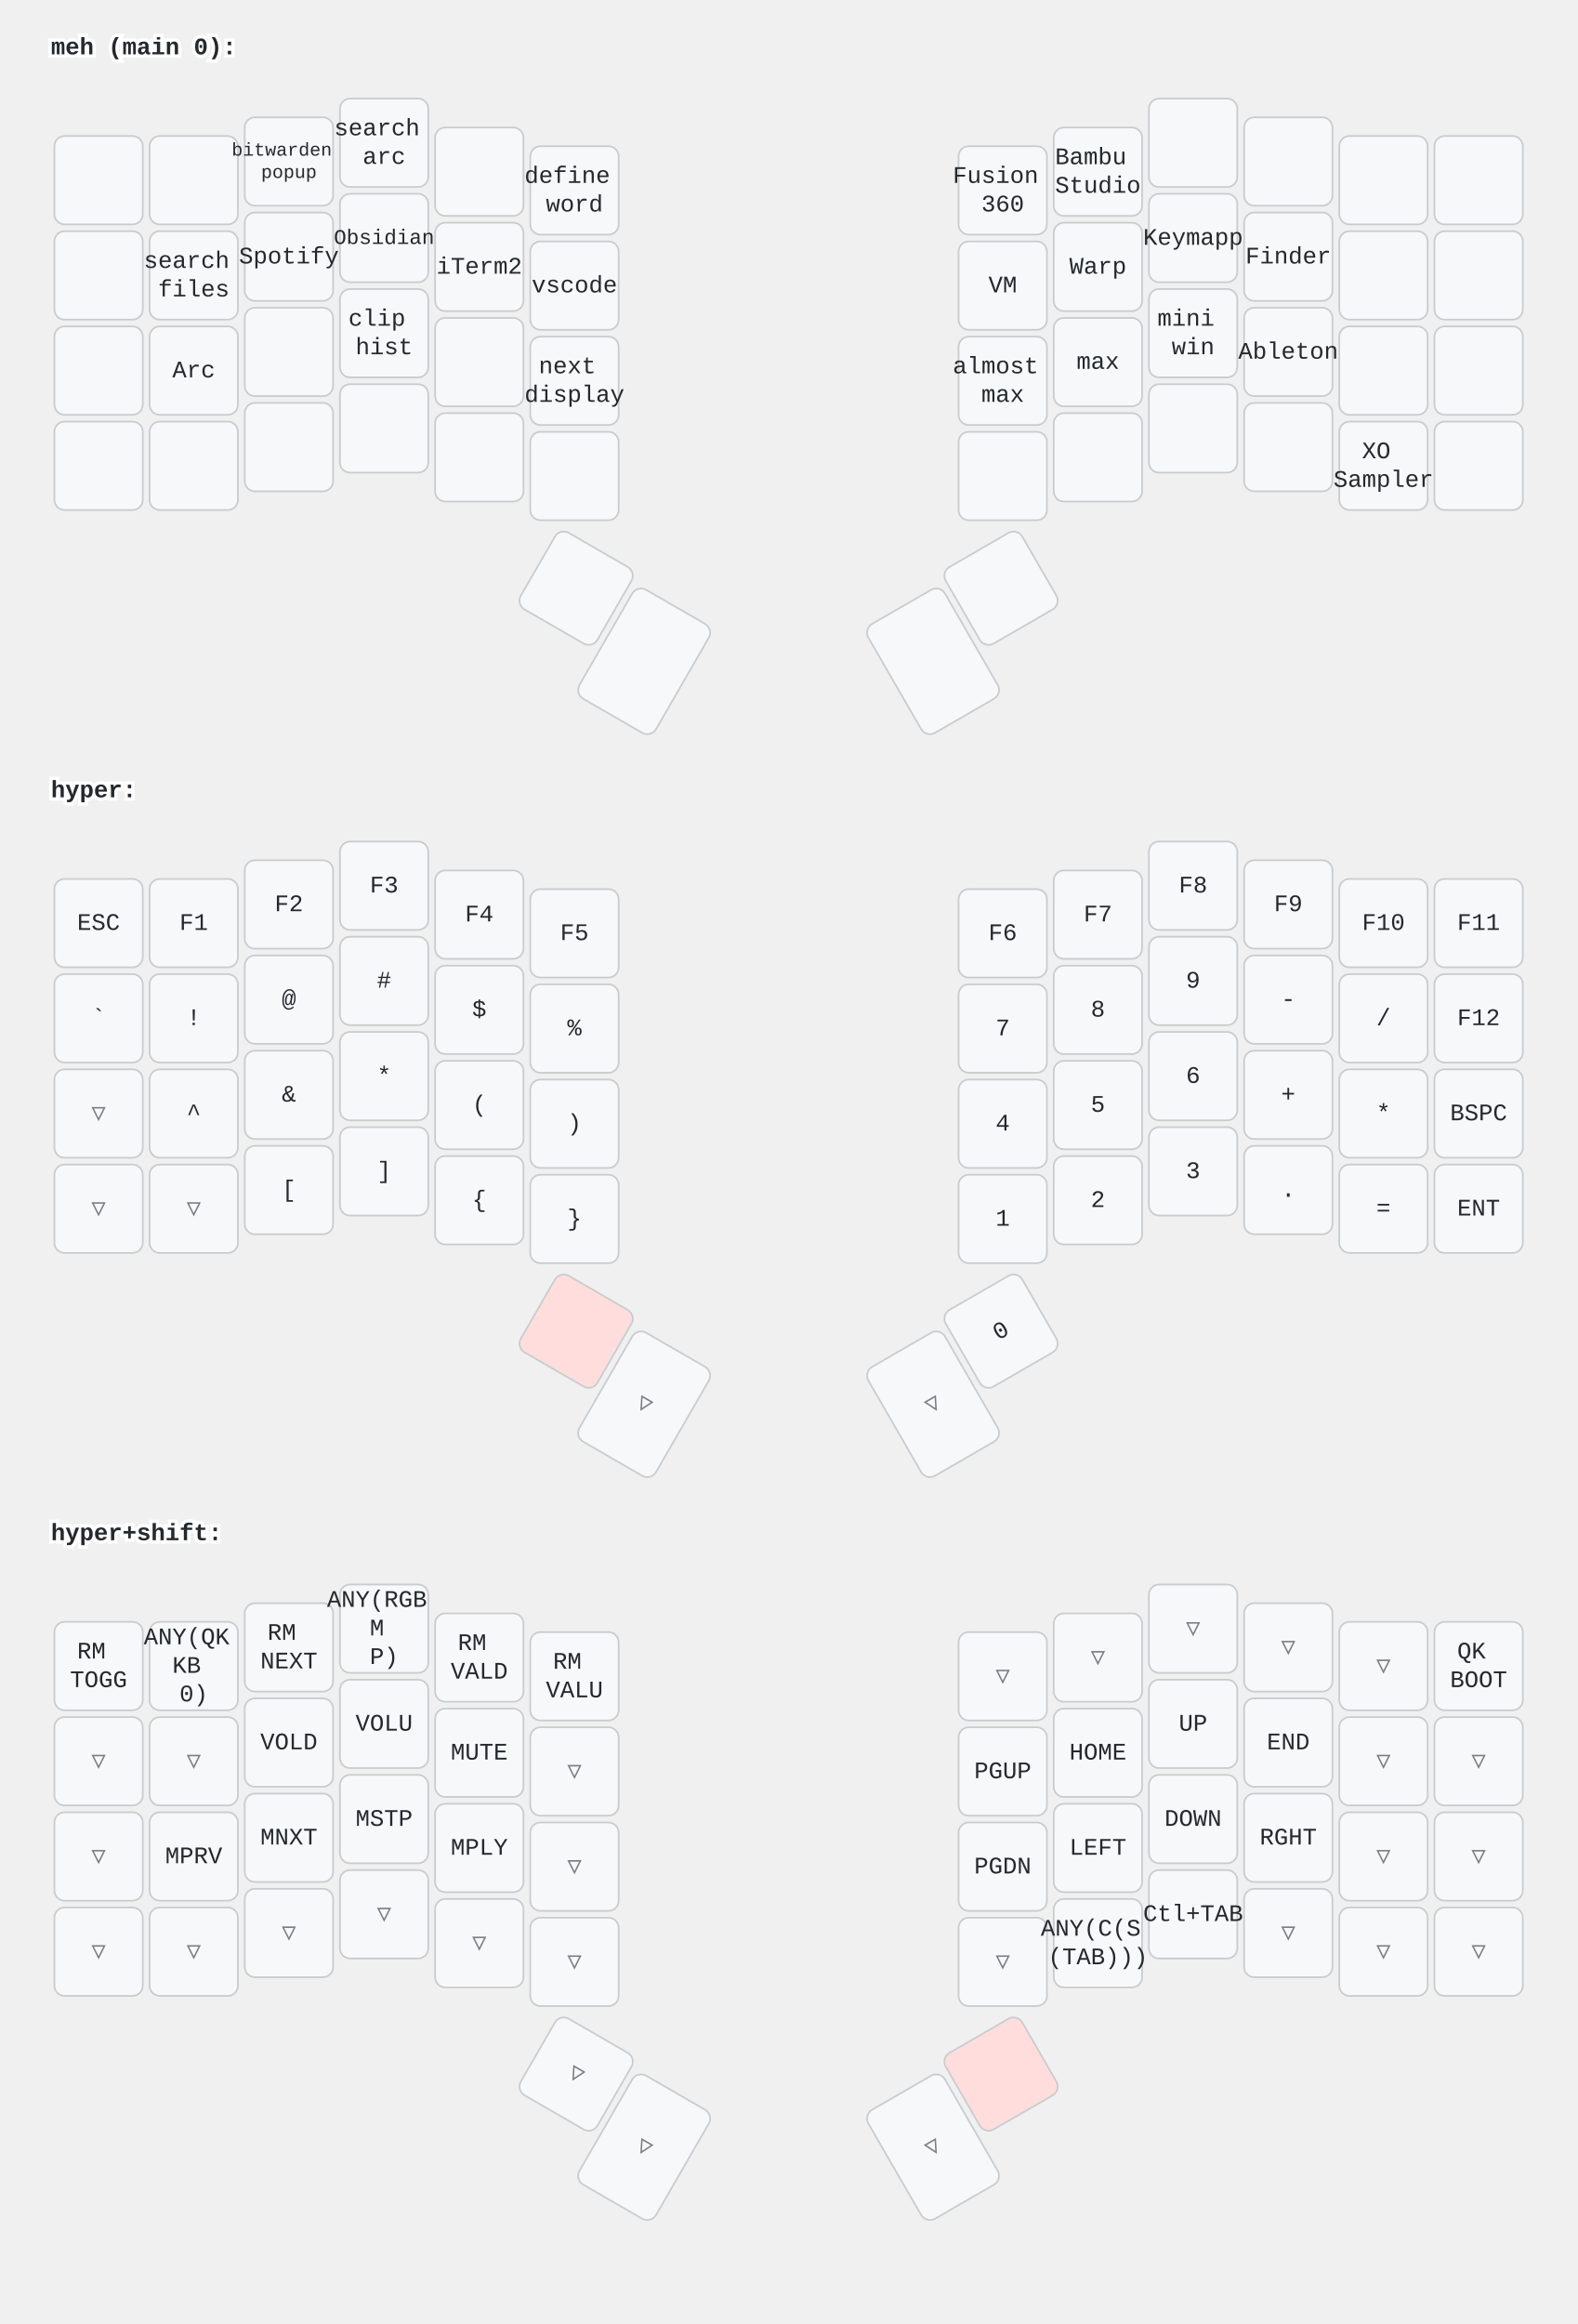
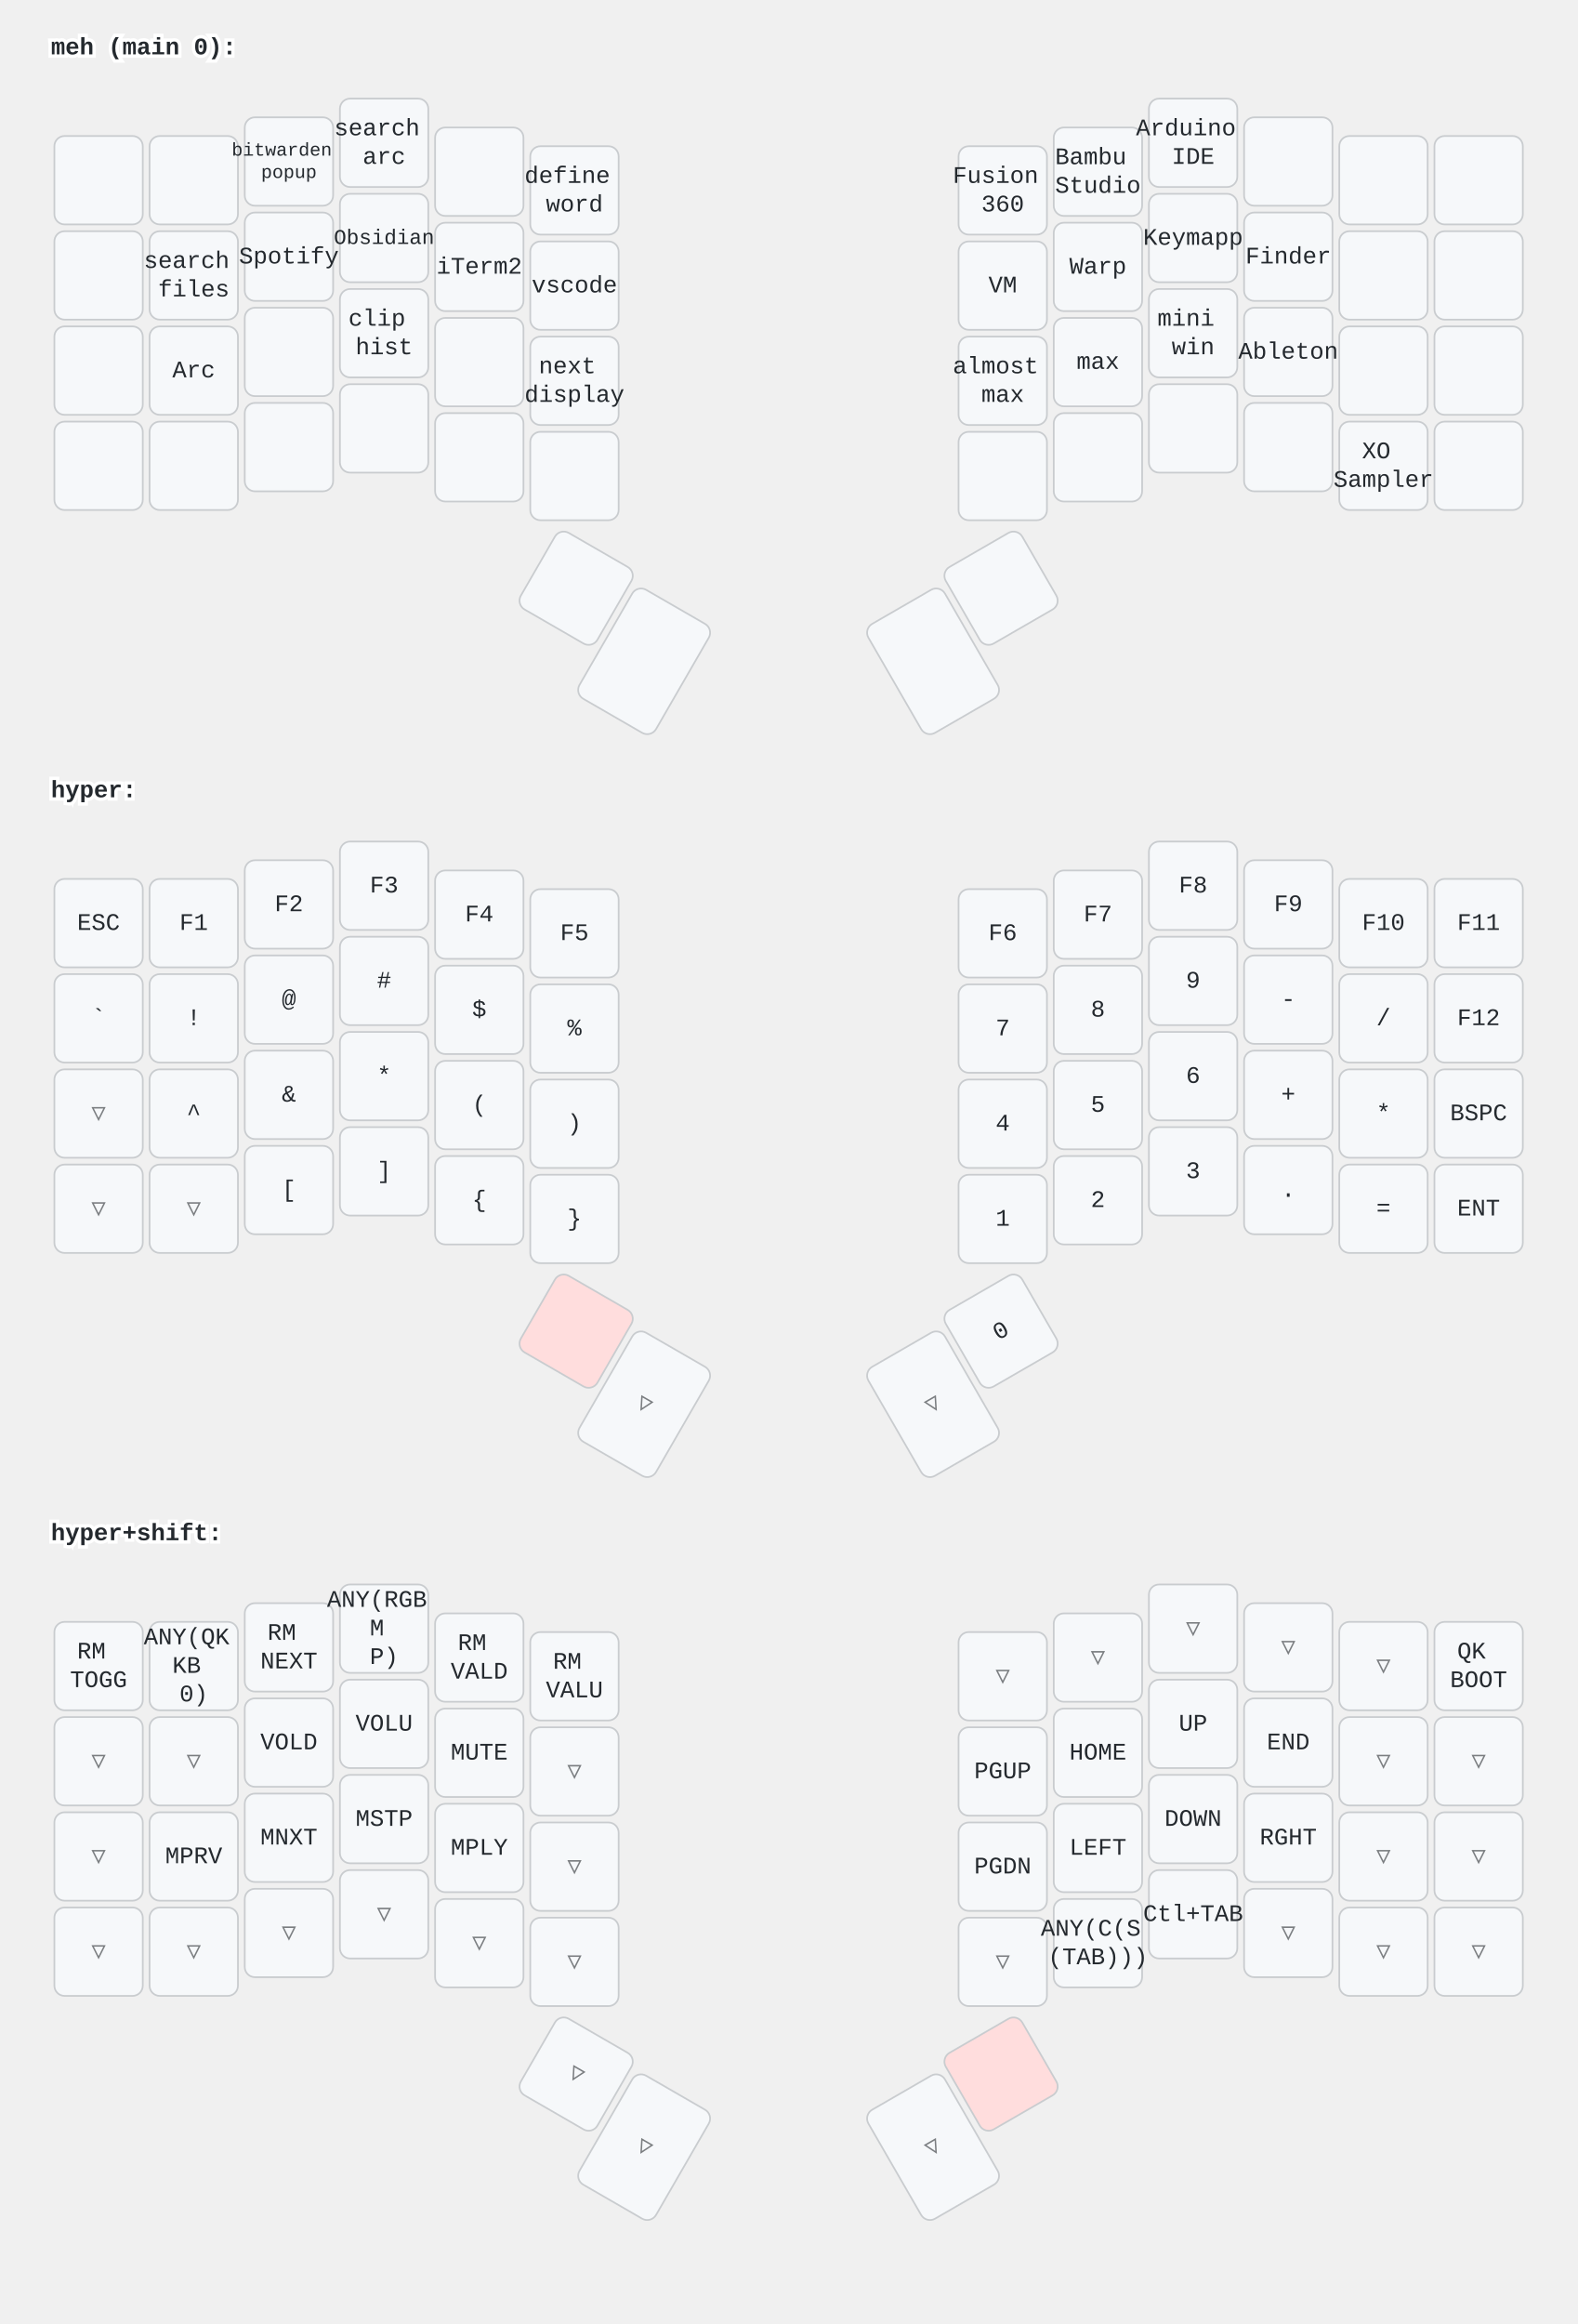
<svg xmlns="http://www.w3.org/2000/svg" width="928" height="1367" viewBox="0 0 928 1367" class="keymap">
  <style>/* inherit to force styles through use tags */
svg path {
    fill: inherit;
}

/* font and background color specifications */
svg.keymap {
    font-family: SFMono-Regular,Consolas,Liberation Mono,Menlo,monospace;
    font-size: 14px;
    font-kerning: normal;
    text-rendering: optimizeLegibility;
    fill: #24292e;
}

/* default key styling */
rect.key {
    fill: #f6f8fa;
}

rect.key, rect.combo {
    stroke: #c9cccf;
    stroke-width: 1;
}

/* default key side styling, only used is draw_key_sides is set */
rect.side {
    filter: brightness(90%);
}

/* color accent for combo boxes */
rect.combo, rect.combo-separate {
    fill: #cdf;
}

/* color accent for held keys */
rect.held, rect.combo.held {
    fill: #fdd;
}

/* color accent for ghost (optional) keys */
rect.ghost, rect.combo.ghost {
    stroke-dasharray: 4, 4;
    stroke-width: 2;
}

text {
    text-anchor: middle;
    dominant-baseline: middle;
}

/* styling for layer labels */
text.label {
    font-weight: bold;
    text-anchor: start;
    stroke: white;
    stroke-width: 4;
    paint-order: stroke;
}

/* styling for optional footer */
text.footer {
    text-anchor: end;
    dominant-baseline: auto;
    stroke: white;
    stroke-width: 4;
    paint-order: stroke;
}

/* styling for combo tap, and key non-tap label text */
text.combo, text.hold, text.shifted, text.left, text.right {
    font-size: 11px;
}

text.hold {
    text-anchor: middle;
    dominant-baseline: auto;
}

text.shifted {
    text-anchor: middle;
    dominant-baseline: hanging;
}

text.left {
    text-anchor: start;
}

text.right {
    text-anchor: end;
}

text.layer-activator {
    text-decoration: underline;
}

/* styling for hold/shifted label text in combo box */
text.combo.hold, text.combo.shifted, text.combo.left, text.combo.right {
    font-size: 8px;
}

/* lighter symbol for transparent keys */
text.trans {
    fill: #7b7e81;
}

/* styling for combo dendrons */
path.combo {
    stroke-width: 1;
    stroke: gray;
    fill: none;
}

/* Start Tabler Icons Cleanup */
/* cannot use height/width with glyphs */
.icon-tabler &gt; path {
    fill: inherit;
    stroke: inherit;
    stroke-width: 2;
}
/* hide tabler's default box */
.icon-tabler &gt; path[stroke="none"][fill="none"] {
    visibility: hidden;
}
/* End Tabler Icons Cleanup */
</style>
  <g transform="translate(30, 0)" class="layer-meh (main 0)">
    <text x="0" y="28" class="label" id="meh-main-0">meh (main 0):</text>
    <g transform="translate(0, 56)">
      <g transform="translate(28, 50)" class="key keypos-0">
        <rect rx="6" ry="6" x="-26" y="-26" width="52" height="52" class="key" />
      </g>
      <g transform="translate(84, 50)" class="key keypos-1">
        <rect rx="6" ry="6" x="-26" y="-26" width="52" height="52" class="key" />
      </g>
      <g transform="translate(140, 39)" class="key keypos-2">
        <rect rx="6" ry="6" x="-26" y="-26" width="52" height="52" class="key" />
        <text x="0" y="0" class="key tap">
          <tspan x="0" dy="-0.6em" style="font-size: 78%">bitwarden</tspan>
          <tspan x="0" dy="1.2em" style="font-size: 78%">popup</tspan>
        </text>
      </g>
      <g transform="translate(196, 28)" class="key keypos-3">
        <rect rx="6" ry="6" x="-26" y="-26" width="52" height="52" class="key" />
        <text x="0" y="0" class="key tap">
          <tspan x="0" dy="-0.6em">search</tspan>
          <tspan x="0" dy="1.2em">arc</tspan>
        </text>
      </g>
      <g transform="translate(252, 45)" class="key keypos-4">
        <rect rx="6" ry="6" x="-26" y="-26" width="52" height="52" class="key" />
      </g>
      <g transform="translate(308, 56)" class="key keypos-5">
        <rect rx="6" ry="6" x="-26" y="-26" width="52" height="52" class="key" />
        <text x="0" y="0" class="key tap">
          <tspan x="0" dy="-0.6em">define</tspan>
          <tspan x="0" dy="1.2em">word</tspan>
        </text>
      </g>
      <g transform="translate(560, 56)" class="key keypos-6">
        <rect rx="6" ry="6" x="-26" y="-26" width="52" height="52" class="key" />
        <text x="0" y="0" class="key tap">
          <tspan x="0" dy="-0.6em">Fusion</tspan>
          <tspan x="0" dy="1.2em">360</tspan>
        </text>
      </g>
      <g transform="translate(616, 45)" class="key keypos-7">
        <rect rx="6" ry="6" x="-26" y="-26" width="52" height="52" class="key" />
        <text x="0" y="0" class="key tap">
          <tspan x="0" dy="-0.6em">Bambu</tspan>
          <tspan x="0" dy="1.2em">Studio</tspan>
        </text>
      </g>
      <g transform="translate(672, 28)" class="key keypos-8">
        <rect rx="6" ry="6" x="-26" y="-26" width="52" height="52" class="key" />
+         <text x="0" y="0" class="key tap">
+           <tspan x="0" dy="-0.6em">Arduino</tspan>
+           <tspan x="0" dy="1.2em">IDE</tspan>
+         </text>
      </g>
      <g transform="translate(728, 39)" class="key keypos-9">
        <rect rx="6" ry="6" x="-26" y="-26" width="52" height="52" class="key" />
      </g>
      <g transform="translate(784, 50)" class="key keypos-10">
        <rect rx="6" ry="6" x="-26" y="-26" width="52" height="52" class="key" />
      </g>
      <g transform="translate(840, 50)" class="key keypos-11">
        <rect rx="6" ry="6" x="-26" y="-26" width="52" height="52" class="key" />
      </g>
      <g transform="translate(28, 106)" class="key keypos-12">
        <rect rx="6" ry="6" x="-26" y="-26" width="52" height="52" class="key" />
      </g>
      <g transform="translate(84, 106)" class="key keypos-13">
        <rect rx="6" ry="6" x="-26" y="-26" width="52" height="52" class="key" />
        <text x="0" y="0" class="key tap">
          <tspan x="0" dy="-0.6em">search</tspan>
          <tspan x="0" dy="1.2em">files</tspan>
        </text>
      </g>
      <g transform="translate(140, 95)" class="key keypos-14">
        <rect rx="6" ry="6" x="-26" y="-26" width="52" height="52" class="key" />
        <text x="0" y="0" class="key tap">Spotify</text>
      </g>
      <g transform="translate(196, 84)" class="key keypos-15">
        <rect rx="6" ry="6" x="-26" y="-26" width="52" height="52" class="key" />
        <text x="0" y="0" class="key tap">
          <tspan style="font-size: 88%">Obsidian</tspan>
        </text>
      </g>
      <g transform="translate(252, 101)" class="key keypos-16">
        <rect rx="6" ry="6" x="-26" y="-26" width="52" height="52" class="key" />
        <text x="0" y="0" class="key tap">iTerm2</text>
      </g>
      <g transform="translate(308, 112)" class="key keypos-17">
        <rect rx="6" ry="6" x="-26" y="-26" width="52" height="52" class="key" />
        <text x="0" y="0" class="key tap">vscode</text>
      </g>
      <g transform="translate(560, 112)" class="key keypos-18">
        <rect rx="6" ry="6" x="-26" y="-26" width="52" height="52" class="key" />
        <text x="0" y="0" class="key tap">VM</text>
      </g>
      <g transform="translate(616, 101)" class="key keypos-19">
        <rect rx="6" ry="6" x="-26" y="-26" width="52" height="52" class="key" />
        <text x="0" y="0" class="key tap">Warp</text>
      </g>
      <g transform="translate(672, 84)" class="key keypos-20">
        <rect rx="6" ry="6" x="-26" y="-26" width="52" height="52" class="key" />
        <text x="0" y="0" class="key tap">Keymapp</text>
      </g>
      <g transform="translate(728, 95)" class="key keypos-21">
        <rect rx="6" ry="6" x="-26" y="-26" width="52" height="52" class="key" />
        <text x="0" y="0" class="key tap">Finder</text>
      </g>
      <g transform="translate(784, 106)" class="key keypos-22">
        <rect rx="6" ry="6" x="-26" y="-26" width="52" height="52" class="key" />
      </g>
      <g transform="translate(840, 106)" class="key keypos-23">
        <rect rx="6" ry="6" x="-26" y="-26" width="52" height="52" class="key" />
      </g>
      <g transform="translate(28, 162)" class="key keypos-24">
        <rect rx="6" ry="6" x="-26" y="-26" width="52" height="52" class="key" />
      </g>
      <g transform="translate(84, 162)" class="key keypos-25">
        <rect rx="6" ry="6" x="-26" y="-26" width="52" height="52" class="key" />
        <text x="0" y="0" class="key tap">Arc</text>
      </g>
      <g transform="translate(140, 151)" class="key keypos-26">
        <rect rx="6" ry="6" x="-26" y="-26" width="52" height="52" class="key" />
      </g>
      <g transform="translate(196, 140)" class="key keypos-27">
        <rect rx="6" ry="6" x="-26" y="-26" width="52" height="52" class="key" />
        <text x="0" y="0" class="key tap">
          <tspan x="0" dy="-0.6em">clip</tspan>
          <tspan x="0" dy="1.2em">hist</tspan>
        </text>
      </g>
      <g transform="translate(252, 157)" class="key keypos-28">
        <rect rx="6" ry="6" x="-26" y="-26" width="52" height="52" class="key" />
      </g>
      <g transform="translate(308, 168)" class="key keypos-29">
        <rect rx="6" ry="6" x="-26" y="-26" width="52" height="52" class="key" />
        <text x="0" y="0" class="key tap">
          <tspan x="0" dy="-0.6em">next</tspan>
          <tspan x="0" dy="1.2em">display</tspan>
        </text>
      </g>
      <g transform="translate(560, 168)" class="key keypos-30">
        <rect rx="6" ry="6" x="-26" y="-26" width="52" height="52" class="key" />
        <text x="0" y="0" class="key tap">
          <tspan x="0" dy="-0.6em">almost</tspan>
          <tspan x="0" dy="1.2em">max</tspan>
        </text>
      </g>
      <g transform="translate(616, 157)" class="key keypos-31">
        <rect rx="6" ry="6" x="-26" y="-26" width="52" height="52" class="key" />
        <text x="0" y="0" class="key tap">max</text>
      </g>
      <g transform="translate(672, 140)" class="key keypos-32">
        <rect rx="6" ry="6" x="-26" y="-26" width="52" height="52" class="key" />
        <text x="0" y="0" class="key tap">
          <tspan x="0" dy="-0.6em">mini</tspan>
          <tspan x="0" dy="1.2em">win</tspan>
        </text>
      </g>
      <g transform="translate(728, 151)" class="key keypos-33">
        <rect rx="6" ry="6" x="-26" y="-26" width="52" height="52" class="key" />
        <text x="0" y="0" class="key tap">Ableton</text>
      </g>
      <g transform="translate(784, 162)" class="key keypos-34">
        <rect rx="6" ry="6" x="-26" y="-26" width="52" height="52" class="key" />
      </g>
      <g transform="translate(840, 162)" class="key keypos-35">
        <rect rx="6" ry="6" x="-26" y="-26" width="52" height="52" class="key" />
      </g>
      <g transform="translate(28, 218)" class="key keypos-36">
        <rect rx="6" ry="6" x="-26" y="-26" width="52" height="52" class="key" />
      </g>
      <g transform="translate(84, 218)" class="key keypos-37">
        <rect rx="6" ry="6" x="-26" y="-26" width="52" height="52" class="key" />
      </g>
      <g transform="translate(140, 207)" class="key keypos-38">
        <rect rx="6" ry="6" x="-26" y="-26" width="52" height="52" class="key" />
      </g>
      <g transform="translate(196, 196)" class="key keypos-39">
        <rect rx="6" ry="6" x="-26" y="-26" width="52" height="52" class="key" />
      </g>
      <g transform="translate(252, 213)" class="key keypos-40">
        <rect rx="6" ry="6" x="-26" y="-26" width="52" height="52" class="key" />
      </g>
      <g transform="translate(308, 224)" class="key keypos-41">
        <rect rx="6" ry="6" x="-26" y="-26" width="52" height="52" class="key" />
      </g>
      <g transform="translate(560, 224)" class="key keypos-42">
        <rect rx="6" ry="6" x="-26" y="-26" width="52" height="52" class="key" />
      </g>
      <g transform="translate(616, 213)" class="key keypos-43">
        <rect rx="6" ry="6" x="-26" y="-26" width="52" height="52" class="key" />
      </g>
      <g transform="translate(672, 196)" class="key keypos-44">
        <rect rx="6" ry="6" x="-26" y="-26" width="52" height="52" class="key" />
      </g>
      <g transform="translate(728, 207)" class="key keypos-45">
        <rect rx="6" ry="6" x="-26" y="-26" width="52" height="52" class="key" />
      </g>
      <g transform="translate(784, 218)" class="key keypos-46">
        <rect rx="6" ry="6" x="-26" y="-26" width="52" height="52" class="key" />
        <text x="0" y="0" class="key tap">
          <tspan x="0" dy="-0.6em">XO</tspan>
          <tspan x="0" dy="1.2em">Sampler</tspan>
        </text>
      </g>
      <g transform="translate(840, 218)" class="key keypos-47">
        <rect rx="6" ry="6" x="-26" y="-26" width="52" height="52" class="key" />
      </g>
      <g transform="translate(309, 290) rotate(30.0)" class="key keypos-48">
        <rect rx="6" ry="6" x="-26" y="-26" width="52" height="52" class="key" />
      </g>
      <g transform="translate(349, 333) rotate(30.0)" class="key keypos-49">
        <rect rx="6" ry="6" x="-26" y="-37" width="52" height="74" class="key" />
      </g>
      <g transform="translate(519, 333) rotate(-30.0)" class="key keypos-50">
        <rect rx="6" ry="6" x="-26" y="-37" width="52" height="74" class="key" />
      </g>
      <g transform="translate(559, 290) rotate(-30.0)" class="key keypos-51">
        <rect rx="6" ry="6" x="-26" y="-26" width="52" height="52" class="key" />
      </g>
    </g>
  </g>
  <g transform="translate(30, 437)" class="layer-hyper">
    <text x="0" y="28" class="label" id="hyper">hyper:</text>
    <g transform="translate(0, 56)">
      <g transform="translate(28, 50)" class="key keypos-0">
        <rect rx="6" ry="6" x="-26" y="-26" width="52" height="52" class="key" />
        <text x="0" y="0" class="key tap">ESC</text>
      </g>
      <g transform="translate(84, 50)" class="key keypos-1">
        <rect rx="6" ry="6" x="-26" y="-26" width="52" height="52" class="key" />
        <text x="0" y="0" class="key tap">F1</text>
      </g>
      <g transform="translate(140, 39)" class="key keypos-2">
        <rect rx="6" ry="6" x="-26" y="-26" width="52" height="52" class="key" />
        <text x="0" y="0" class="key tap">F2</text>
      </g>
      <g transform="translate(196, 28)" class="key keypos-3">
        <rect rx="6" ry="6" x="-26" y="-26" width="52" height="52" class="key" />
        <text x="0" y="0" class="key tap">F3</text>
      </g>
      <g transform="translate(252, 45)" class="key keypos-4">
        <rect rx="6" ry="6" x="-26" y="-26" width="52" height="52" class="key" />
        <text x="0" y="0" class="key tap">F4</text>
      </g>
      <g transform="translate(308, 56)" class="key keypos-5">
        <rect rx="6" ry="6" x="-26" y="-26" width="52" height="52" class="key" />
        <text x="0" y="0" class="key tap">F5</text>
      </g>
      <g transform="translate(560, 56)" class="key keypos-6">
        <rect rx="6" ry="6" x="-26" y="-26" width="52" height="52" class="key" />
        <text x="0" y="0" class="key tap">F6</text>
      </g>
      <g transform="translate(616, 45)" class="key keypos-7">
        <rect rx="6" ry="6" x="-26" y="-26" width="52" height="52" class="key" />
        <text x="0" y="0" class="key tap">F7</text>
      </g>
      <g transform="translate(672, 28)" class="key keypos-8">
        <rect rx="6" ry="6" x="-26" y="-26" width="52" height="52" class="key" />
        <text x="0" y="0" class="key tap">F8</text>
      </g>
      <g transform="translate(728, 39)" class="key keypos-9">
        <rect rx="6" ry="6" x="-26" y="-26" width="52" height="52" class="key" />
        <text x="0" y="0" class="key tap">F9</text>
      </g>
      <g transform="translate(784, 50)" class="key keypos-10">
        <rect rx="6" ry="6" x="-26" y="-26" width="52" height="52" class="key" />
        <text x="0" y="0" class="key tap">F10</text>
      </g>
      <g transform="translate(840, 50)" class="key keypos-11">
        <rect rx="6" ry="6" x="-26" y="-26" width="52" height="52" class="key" />
        <text x="0" y="0" class="key tap">F11</text>
      </g>
      <g transform="translate(28, 106)" class="key keypos-12">
        <rect rx="6" ry="6" x="-26" y="-26" width="52" height="52" class="key" />
        <text x="0" y="0" class="key tap">`</text>
      </g>
      <g transform="translate(84, 106)" class="key keypos-13">
        <rect rx="6" ry="6" x="-26" y="-26" width="52" height="52" class="key" />
        <text x="0" y="0" class="key tap">!</text>
      </g>
      <g transform="translate(140, 95)" class="key keypos-14">
        <rect rx="6" ry="6" x="-26" y="-26" width="52" height="52" class="key" />
        <text x="0" y="0" class="key tap">@</text>
      </g>
      <g transform="translate(196, 84)" class="key keypos-15">
        <rect rx="6" ry="6" x="-26" y="-26" width="52" height="52" class="key" />
        <text x="0" y="0" class="key tap">#</text>
      </g>
      <g transform="translate(252, 101)" class="key keypos-16">
        <rect rx="6" ry="6" x="-26" y="-26" width="52" height="52" class="key" />
        <text x="0" y="0" class="key tap">$</text>
      </g>
      <g transform="translate(308, 112)" class="key keypos-17">
        <rect rx="6" ry="6" x="-26" y="-26" width="52" height="52" class="key" />
        <text x="0" y="0" class="key tap">%</text>
      </g>
      <g transform="translate(560, 112)" class="key keypos-18">
        <rect rx="6" ry="6" x="-26" y="-26" width="52" height="52" class="key" />
        <text x="0" y="0" class="key tap">7</text>
      </g>
      <g transform="translate(616, 101)" class="key keypos-19">
        <rect rx="6" ry="6" x="-26" y="-26" width="52" height="52" class="key" />
        <text x="0" y="0" class="key tap">8</text>
      </g>
      <g transform="translate(672, 84)" class="key keypos-20">
        <rect rx="6" ry="6" x="-26" y="-26" width="52" height="52" class="key" />
        <text x="0" y="0" class="key tap">9</text>
      </g>
      <g transform="translate(728, 95)" class="key keypos-21">
        <rect rx="6" ry="6" x="-26" y="-26" width="52" height="52" class="key" />
        <text x="0" y="0" class="key tap">-</text>
      </g>
      <g transform="translate(784, 106)" class="key keypos-22">
        <rect rx="6" ry="6" x="-26" y="-26" width="52" height="52" class="key" />
        <text x="0" y="0" class="key tap">/</text>
      </g>
      <g transform="translate(840, 106)" class="key keypos-23">
        <rect rx="6" ry="6" x="-26" y="-26" width="52" height="52" class="key" />
        <text x="0" y="0" class="key tap">F12</text>
      </g>
      <g transform="translate(28, 162)" class="key trans keypos-24">
        <rect rx="6" ry="6" x="-26" y="-26" width="52" height="52" class="key trans" />
        <text x="0" y="0" class="key trans tap">▽</text>
      </g>
      <g transform="translate(84, 162)" class="key keypos-25">
        <rect rx="6" ry="6" x="-26" y="-26" width="52" height="52" class="key" />
        <text x="0" y="0" class="key tap">^</text>
      </g>
      <g transform="translate(140, 151)" class="key keypos-26">
        <rect rx="6" ry="6" x="-26" y="-26" width="52" height="52" class="key" />
        <text x="0" y="0" class="key tap">&amp;</text>
      </g>
      <g transform="translate(196, 140)" class="key keypos-27">
        <rect rx="6" ry="6" x="-26" y="-26" width="52" height="52" class="key" />
        <text x="0" y="0" class="key tap">*</text>
      </g>
      <g transform="translate(252, 157)" class="key keypos-28">
        <rect rx="6" ry="6" x="-26" y="-26" width="52" height="52" class="key" />
        <text x="0" y="0" class="key tap">(</text>
      </g>
      <g transform="translate(308, 168)" class="key keypos-29">
        <rect rx="6" ry="6" x="-26" y="-26" width="52" height="52" class="key" />
        <text x="0" y="0" class="key tap">)</text>
      </g>
      <g transform="translate(560, 168)" class="key keypos-30">
        <rect rx="6" ry="6" x="-26" y="-26" width="52" height="52" class="key" />
        <text x="0" y="0" class="key tap">4</text>
      </g>
      <g transform="translate(616, 157)" class="key keypos-31">
        <rect rx="6" ry="6" x="-26" y="-26" width="52" height="52" class="key" />
        <text x="0" y="0" class="key tap">5</text>
      </g>
      <g transform="translate(672, 140)" class="key keypos-32">
        <rect rx="6" ry="6" x="-26" y="-26" width="52" height="52" class="key" />
        <text x="0" y="0" class="key tap">6</text>
      </g>
      <g transform="translate(728, 151)" class="key keypos-33">
        <rect rx="6" ry="6" x="-26" y="-26" width="52" height="52" class="key" />
        <text x="0" y="0" class="key tap">+</text>
      </g>
      <g transform="translate(784, 162)" class="key keypos-34">
        <rect rx="6" ry="6" x="-26" y="-26" width="52" height="52" class="key" />
        <text x="0" y="0" class="key tap">*</text>
      </g>
      <g transform="translate(840, 162)" class="key keypos-35">
        <rect rx="6" ry="6" x="-26" y="-26" width="52" height="52" class="key" />
        <text x="0" y="0" class="key tap">BSPC</text>
      </g>
      <g transform="translate(28, 218)" class="key trans keypos-36">
        <rect rx="6" ry="6" x="-26" y="-26" width="52" height="52" class="key trans" />
        <text x="0" y="0" class="key trans tap">▽</text>
      </g>
      <g transform="translate(84, 218)" class="key trans keypos-37">
        <rect rx="6" ry="6" x="-26" y="-26" width="52" height="52" class="key trans" />
        <text x="0" y="0" class="key trans tap">▽</text>
      </g>
      <g transform="translate(140, 207)" class="key keypos-38">
        <rect rx="6" ry="6" x="-26" y="-26" width="52" height="52" class="key" />
        <text x="0" y="0" class="key tap">[</text>
      </g>
      <g transform="translate(196, 196)" class="key keypos-39">
        <rect rx="6" ry="6" x="-26" y="-26" width="52" height="52" class="key" />
        <text x="0" y="0" class="key tap">]</text>
      </g>
      <g transform="translate(252, 213)" class="key keypos-40">
        <rect rx="6" ry="6" x="-26" y="-26" width="52" height="52" class="key" />
        <text x="0" y="0" class="key tap">{</text>
      </g>
      <g transform="translate(308, 224)" class="key keypos-41">
        <rect rx="6" ry="6" x="-26" y="-26" width="52" height="52" class="key" />
        <text x="0" y="0" class="key tap">}</text>
      </g>
      <g transform="translate(560, 224)" class="key keypos-42">
        <rect rx="6" ry="6" x="-26" y="-26" width="52" height="52" class="key" />
        <text x="0" y="0" class="key tap">1</text>
      </g>
      <g transform="translate(616, 213)" class="key keypos-43">
        <rect rx="6" ry="6" x="-26" y="-26" width="52" height="52" class="key" />
        <text x="0" y="0" class="key tap">2</text>
      </g>
      <g transform="translate(672, 196)" class="key keypos-44">
        <rect rx="6" ry="6" x="-26" y="-26" width="52" height="52" class="key" />
        <text x="0" y="0" class="key tap">3</text>
      </g>
      <g transform="translate(728, 207)" class="key keypos-45">
        <rect rx="6" ry="6" x="-26" y="-26" width="52" height="52" class="key" />
        <text x="0" y="0" class="key tap">.</text>
      </g>
      <g transform="translate(784, 218)" class="key keypos-46">
        <rect rx="6" ry="6" x="-26" y="-26" width="52" height="52" class="key" />
        <text x="0" y="0" class="key tap">=</text>
      </g>
      <g transform="translate(840, 218)" class="key keypos-47">
        <rect rx="6" ry="6" x="-26" y="-26" width="52" height="52" class="key" />
        <text x="0" y="0" class="key tap">ENT</text>
      </g>
      <g transform="translate(309, 290) rotate(30.0)" class="key held keypos-48">
        <rect rx="6" ry="6" x="-26" y="-26" width="52" height="52" class="key held" />
      </g>
      <g transform="translate(349, 333) rotate(30.0)" class="key trans keypos-49">
        <rect rx="6" ry="6" x="-26" y="-37" width="52" height="74" class="key trans" />
        <text x="0" y="0" class="key trans tap">▽</text>
      </g>
      <g transform="translate(519, 333) rotate(-30.0)" class="key trans keypos-50">
        <rect rx="6" ry="6" x="-26" y="-37" width="52" height="74" class="key trans" />
        <text x="0" y="0" class="key trans tap">▽</text>
      </g>
      <g transform="translate(559, 290) rotate(-30.0)" class="key keypos-51">
        <rect rx="6" ry="6" x="-26" y="-26" width="52" height="52" class="key" />
        <text x="0" y="0" class="key tap">0</text>
      </g>
    </g>
  </g>
  <g transform="translate(30, 874)" class="layer-hyper+shift">
    <text x="0" y="28" class="label" id="hypershift">hyper+shift:</text>
    <g transform="translate(0, 56)">
      <g transform="translate(28, 50)" class="key keypos-0">
        <rect rx="6" ry="6" x="-26" y="-26" width="52" height="52" class="key" />
        <text x="0" y="0" class="key tap">
          <tspan x="0" dy="-0.6em">RM</tspan>
          <tspan x="0" dy="1.2em">TOGG</tspan>
        </text>
      </g>
      <g transform="translate(84, 50)" class="key keypos-1">
        <rect rx="6" ry="6" x="-26" y="-26" width="52" height="52" class="key" />
        <text x="0" y="0" class="key tap">
          <tspan x="0" dy="-1.2em">ANY(QK</tspan>
          <tspan x="0" dy="1.2em">KB</tspan>
          <tspan x="0" dy="1.2em">0)</tspan>
        </text>
      </g>
      <g transform="translate(140, 39)" class="key keypos-2">
        <rect rx="6" ry="6" x="-26" y="-26" width="52" height="52" class="key" />
        <text x="0" y="0" class="key tap">
          <tspan x="0" dy="-0.6em">RM</tspan>
          <tspan x="0" dy="1.2em">NEXT</tspan>
        </text>
      </g>
      <g transform="translate(196, 28)" class="key keypos-3">
        <rect rx="6" ry="6" x="-26" y="-26" width="52" height="52" class="key" />
        <text x="0" y="0" class="key tap">
          <tspan x="0" dy="-1.2em">ANY(RGB</tspan>
          <tspan x="0" dy="1.2em">M</tspan>
          <tspan x="0" dy="1.2em">P)</tspan>
        </text>
      </g>
      <g transform="translate(252, 45)" class="key keypos-4">
        <rect rx="6" ry="6" x="-26" y="-26" width="52" height="52" class="key" />
        <text x="0" y="0" class="key tap">
          <tspan x="0" dy="-0.6em">RM</tspan>
          <tspan x="0" dy="1.2em">VALD</tspan>
        </text>
      </g>
      <g transform="translate(308, 56)" class="key keypos-5">
        <rect rx="6" ry="6" x="-26" y="-26" width="52" height="52" class="key" />
        <text x="0" y="0" class="key tap">
          <tspan x="0" dy="-0.6em">RM</tspan>
          <tspan x="0" dy="1.2em">VALU</tspan>
        </text>
      </g>
      <g transform="translate(560, 56)" class="key trans keypos-6">
        <rect rx="6" ry="6" x="-26" y="-26" width="52" height="52" class="key trans" />
        <text x="0" y="0" class="key trans tap">▽</text>
      </g>
      <g transform="translate(616, 45)" class="key trans keypos-7">
        <rect rx="6" ry="6" x="-26" y="-26" width="52" height="52" class="key trans" />
        <text x="0" y="0" class="key trans tap">▽</text>
      </g>
      <g transform="translate(672, 28)" class="key trans keypos-8">
        <rect rx="6" ry="6" x="-26" y="-26" width="52" height="52" class="key trans" />
        <text x="0" y="0" class="key trans tap">▽</text>
      </g>
      <g transform="translate(728, 39)" class="key trans keypos-9">
        <rect rx="6" ry="6" x="-26" y="-26" width="52" height="52" class="key trans" />
        <text x="0" y="0" class="key trans tap">▽</text>
      </g>
      <g transform="translate(784, 50)" class="key trans keypos-10">
        <rect rx="6" ry="6" x="-26" y="-26" width="52" height="52" class="key trans" />
        <text x="0" y="0" class="key trans tap">▽</text>
      </g>
      <g transform="translate(840, 50)" class="key keypos-11">
        <rect rx="6" ry="6" x="-26" y="-26" width="52" height="52" class="key" />
        <text x="0" y="0" class="key tap">
          <tspan x="0" dy="-0.6em">QK</tspan>
          <tspan x="0" dy="1.2em">BOOT</tspan>
        </text>
      </g>
      <g transform="translate(28, 106)" class="key trans keypos-12">
        <rect rx="6" ry="6" x="-26" y="-26" width="52" height="52" class="key trans" />
        <text x="0" y="0" class="key trans tap">▽</text>
      </g>
      <g transform="translate(84, 106)" class="key trans keypos-13">
        <rect rx="6" ry="6" x="-26" y="-26" width="52" height="52" class="key trans" />
        <text x="0" y="0" class="key trans tap">▽</text>
      </g>
      <g transform="translate(140, 95)" class="key keypos-14">
        <rect rx="6" ry="6" x="-26" y="-26" width="52" height="52" class="key" />
        <text x="0" y="0" class="key tap">VOLD</text>
      </g>
      <g transform="translate(196, 84)" class="key keypos-15">
        <rect rx="6" ry="6" x="-26" y="-26" width="52" height="52" class="key" />
        <text x="0" y="0" class="key tap">VOLU</text>
      </g>
      <g transform="translate(252, 101)" class="key keypos-16">
        <rect rx="6" ry="6" x="-26" y="-26" width="52" height="52" class="key" />
        <text x="0" y="0" class="key tap">MUTE</text>
      </g>
      <g transform="translate(308, 112)" class="key trans keypos-17">
        <rect rx="6" ry="6" x="-26" y="-26" width="52" height="52" class="key trans" />
        <text x="0" y="0" class="key trans tap">▽</text>
      </g>
      <g transform="translate(560, 112)" class="key keypos-18">
        <rect rx="6" ry="6" x="-26" y="-26" width="52" height="52" class="key" />
        <text x="0" y="0" class="key tap">PGUP</text>
      </g>
      <g transform="translate(616, 101)" class="key keypos-19">
        <rect rx="6" ry="6" x="-26" y="-26" width="52" height="52" class="key" />
        <text x="0" y="0" class="key tap">HOME</text>
      </g>
      <g transform="translate(672, 84)" class="key keypos-20">
        <rect rx="6" ry="6" x="-26" y="-26" width="52" height="52" class="key" />
        <text x="0" y="0" class="key tap">UP</text>
      </g>
      <g transform="translate(728, 95)" class="key keypos-21">
        <rect rx="6" ry="6" x="-26" y="-26" width="52" height="52" class="key" />
        <text x="0" y="0" class="key tap">END</text>
      </g>
      <g transform="translate(784, 106)" class="key trans keypos-22">
        <rect rx="6" ry="6" x="-26" y="-26" width="52" height="52" class="key trans" />
        <text x="0" y="0" class="key trans tap">▽</text>
      </g>
      <g transform="translate(840, 106)" class="key trans keypos-23">
        <rect rx="6" ry="6" x="-26" y="-26" width="52" height="52" class="key trans" />
        <text x="0" y="0" class="key trans tap">▽</text>
      </g>
      <g transform="translate(28, 162)" class="key trans keypos-24">
        <rect rx="6" ry="6" x="-26" y="-26" width="52" height="52" class="key trans" />
        <text x="0" y="0" class="key trans tap">▽</text>
      </g>
      <g transform="translate(84, 162)" class="key keypos-25">
        <rect rx="6" ry="6" x="-26" y="-26" width="52" height="52" class="key" />
        <text x="0" y="0" class="key tap">MPRV</text>
      </g>
      <g transform="translate(140, 151)" class="key keypos-26">
        <rect rx="6" ry="6" x="-26" y="-26" width="52" height="52" class="key" />
        <text x="0" y="0" class="key tap">MNXT</text>
      </g>
      <g transform="translate(196, 140)" class="key keypos-27">
        <rect rx="6" ry="6" x="-26" y="-26" width="52" height="52" class="key" />
        <text x="0" y="0" class="key tap">MSTP</text>
      </g>
      <g transform="translate(252, 157)" class="key keypos-28">
        <rect rx="6" ry="6" x="-26" y="-26" width="52" height="52" class="key" />
        <text x="0" y="0" class="key tap">MPLY</text>
      </g>
      <g transform="translate(308, 168)" class="key trans keypos-29">
        <rect rx="6" ry="6" x="-26" y="-26" width="52" height="52" class="key trans" />
        <text x="0" y="0" class="key trans tap">▽</text>
      </g>
      <g transform="translate(560, 168)" class="key keypos-30">
        <rect rx="6" ry="6" x="-26" y="-26" width="52" height="52" class="key" />
        <text x="0" y="0" class="key tap">PGDN</text>
      </g>
      <g transform="translate(616, 157)" class="key keypos-31">
        <rect rx="6" ry="6" x="-26" y="-26" width="52" height="52" class="key" />
        <text x="0" y="0" class="key tap">LEFT</text>
      </g>
      <g transform="translate(672, 140)" class="key keypos-32">
        <rect rx="6" ry="6" x="-26" y="-26" width="52" height="52" class="key" />
        <text x="0" y="0" class="key tap">DOWN</text>
      </g>
      <g transform="translate(728, 151)" class="key keypos-33">
        <rect rx="6" ry="6" x="-26" y="-26" width="52" height="52" class="key" />
        <text x="0" y="0" class="key tap">RGHT</text>
      </g>
      <g transform="translate(784, 162)" class="key trans keypos-34">
        <rect rx="6" ry="6" x="-26" y="-26" width="52" height="52" class="key trans" />
        <text x="0" y="0" class="key trans tap">▽</text>
      </g>
      <g transform="translate(840, 162)" class="key trans keypos-35">
        <rect rx="6" ry="6" x="-26" y="-26" width="52" height="52" class="key trans" />
        <text x="0" y="0" class="key trans tap">▽</text>
      </g>
      <g transform="translate(28, 218)" class="key trans keypos-36">
        <rect rx="6" ry="6" x="-26" y="-26" width="52" height="52" class="key trans" />
        <text x="0" y="0" class="key trans tap">▽</text>
      </g>
      <g transform="translate(84, 218)" class="key trans keypos-37">
        <rect rx="6" ry="6" x="-26" y="-26" width="52" height="52" class="key trans" />
        <text x="0" y="0" class="key trans tap">▽</text>
      </g>
      <g transform="translate(140, 207)" class="key trans keypos-38">
        <rect rx="6" ry="6" x="-26" y="-26" width="52" height="52" class="key trans" />
        <text x="0" y="0" class="key trans tap">▽</text>
      </g>
      <g transform="translate(196, 196)" class="key trans keypos-39">
        <rect rx="6" ry="6" x="-26" y="-26" width="52" height="52" class="key trans" />
        <text x="0" y="0" class="key trans tap">▽</text>
      </g>
      <g transform="translate(252, 213)" class="key trans keypos-40">
        <rect rx="6" ry="6" x="-26" y="-26" width="52" height="52" class="key trans" />
        <text x="0" y="0" class="key trans tap">▽</text>
      </g>
      <g transform="translate(308, 224)" class="key trans keypos-41">
        <rect rx="6" ry="6" x="-26" y="-26" width="52" height="52" class="key trans" />
        <text x="0" y="0" class="key trans tap">▽</text>
      </g>
      <g transform="translate(560, 224)" class="key trans keypos-42">
        <rect rx="6" ry="6" x="-26" y="-26" width="52" height="52" class="key trans" />
        <text x="0" y="0" class="key trans tap">▽</text>
      </g>
      <g transform="translate(616, 213)" class="key keypos-43">
        <rect rx="6" ry="6" x="-26" y="-26" width="52" height="52" class="key" />
        <text x="0" y="0" class="key tap">
          <tspan x="0" dy="-0.6em">ANY(C(S</tspan>
          <tspan x="0" dy="1.2em">(TAB)))</tspan>
        </text>
      </g>
      <g transform="translate(672, 196)" class="key keypos-44">
        <rect rx="6" ry="6" x="-26" y="-26" width="52" height="52" class="key" />
        <text x="0" y="0" class="key tap">Ctl+TAB</text>
      </g>
      <g transform="translate(728, 207)" class="key trans keypos-45">
        <rect rx="6" ry="6" x="-26" y="-26" width="52" height="52" class="key trans" />
        <text x="0" y="0" class="key trans tap">▽</text>
      </g>
      <g transform="translate(784, 218)" class="key trans keypos-46">
        <rect rx="6" ry="6" x="-26" y="-26" width="52" height="52" class="key trans" />
        <text x="0" y="0" class="key trans tap">▽</text>
      </g>
      <g transform="translate(840, 218)" class="key trans keypos-47">
        <rect rx="6" ry="6" x="-26" y="-26" width="52" height="52" class="key trans" />
        <text x="0" y="0" class="key trans tap">▽</text>
      </g>
      <g transform="translate(309, 290) rotate(30.0)" class="key trans keypos-48">
        <rect rx="6" ry="6" x="-26" y="-26" width="52" height="52" class="key trans" />
        <text x="0" y="0" class="key trans tap">▽</text>
      </g>
      <g transform="translate(349, 333) rotate(30.0)" class="key trans keypos-49">
        <rect rx="6" ry="6" x="-26" y="-37" width="52" height="74" class="key trans" />
        <text x="0" y="0" class="key trans tap">▽</text>
      </g>
      <g transform="translate(519, 333) rotate(-30.0)" class="key trans keypos-50">
        <rect rx="6" ry="6" x="-26" y="-37" width="52" height="74" class="key trans" />
        <text x="0" y="0" class="key trans tap">▽</text>
      </g>
      <g transform="translate(559, 290) rotate(-30.0)" class="key held keypos-51">
        <rect rx="6" ry="6" x="-26" y="-26" width="52" height="52" class="key held" />
      </g>
    </g>
  </g>
</svg>
